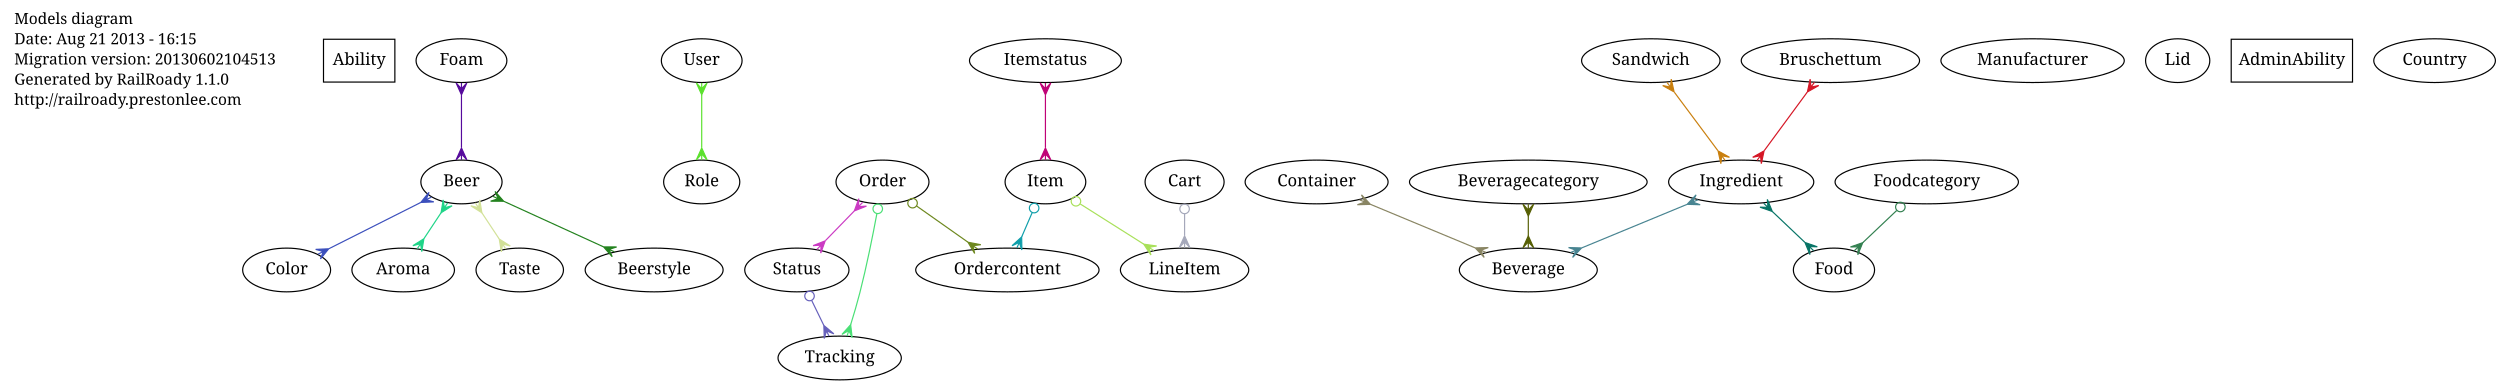
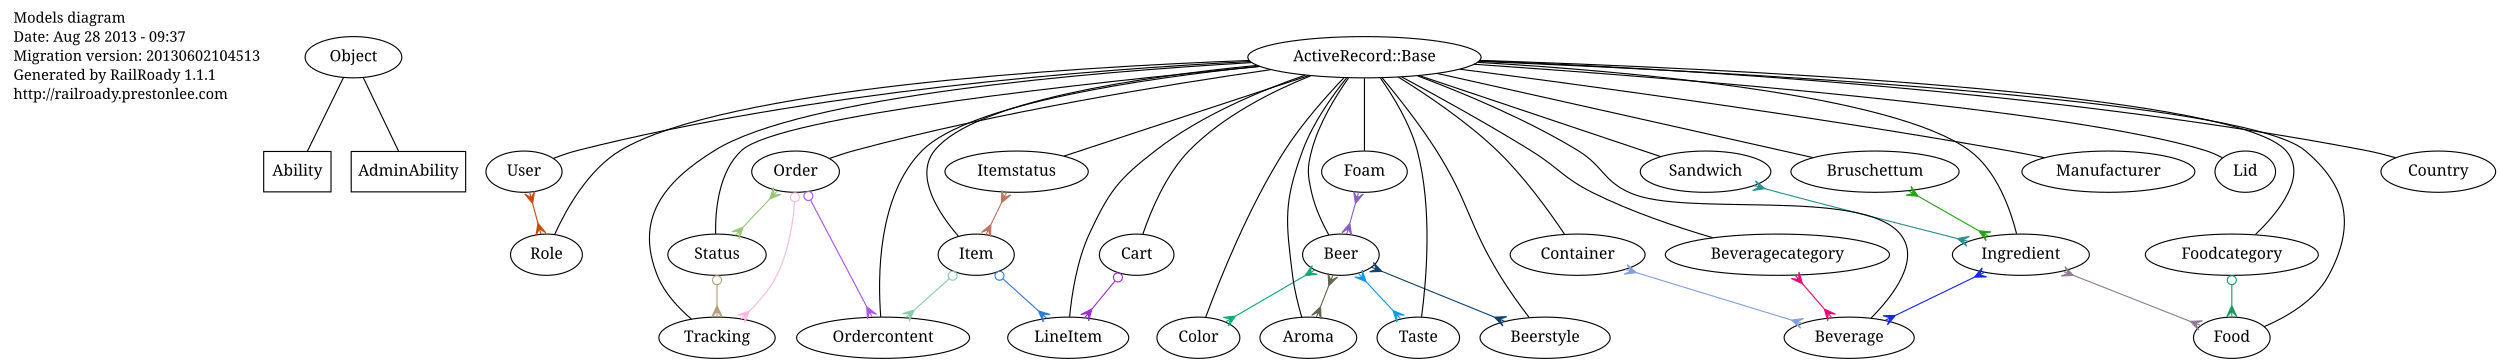
- <svg xmlns="http://www.w3.org/2000/svg" width="2102pt" height="324pt" viewBox="0.00 0.00 2102.00 324.00">
+ <svg xmlns="http://www.w3.org/2000/svg" width="2228pt" height="324pt" viewBox="0.00 0.00 2228.00 324.00">
  <g id="graph1" class="graph" transform="scale(1 1) rotate(0) translate(4 320)">
-     <polygon fill="white" stroke="white" points="-4,5 -4,-320 2099,-320 2099,5 -4,5" />
+     <polygon fill="white" stroke="white" points="-4,5 -4,-320 2225,-320 2225,5 -4,5" />
    <g id="node1" class="node">
      <text text-anchor="start" x="8" y="-299.8" font-family="Times Roman,serif" font-size="13.00">Models diagram</text>
-       <text text-anchor="start" x="8" y="-282.8" font-family="Times Roman,serif" font-size="13.00">Date: Aug 21 2013 - 16:15</text>
+       <text text-anchor="start" x="8" y="-282.8" font-family="Times Roman,serif" font-size="13.00">Date: Aug 28 2013 - 09:37</text>
      <text text-anchor="start" x="8" y="-265.8" font-family="Times Roman,serif" font-size="13.00">Migration version: 20130602104513</text>
-       <text text-anchor="start" x="8" y="-248.8" font-family="Times Roman,serif" font-size="13.00">Generated by RailRoady 1.1.0</text>
+       <text text-anchor="start" x="8" y="-248.8" font-family="Times Roman,serif" font-size="13.00">Generated by RailRoady 1.1.1</text>
      <text text-anchor="start" x="8" y="-231.8" font-family="Times Roman,serif" font-size="13.00">http://railroady.prestonlee.com</text>
    </g>
    <g id="node2" class="node">
-       <polygon fill="none" stroke="black" points="328,-287 268,-287 268,-251 328,-251 328,-287" />
-       <text text-anchor="middle" x="298" y="-265.4" font-family="Times Roman,serif" font-size="14.00">Ability</text>
+       <polygon fill="none" stroke="black" points="291,-185 231,-185 231,-149 291,-149 291,-185" />
+       <text text-anchor="middle" x="261" y="-163.4" font-family="Times Roman,serif" font-size="14.00">Ability</text>
    </g>
    <g id="node3" class="node">
-       <ellipse fill="none" stroke="black" cx="384" cy="-269" rx="38.184" ry="18.385" />
-       <text text-anchor="middle" x="384" y="-265.4" font-family="Times Roman,serif" font-size="14.00">Foam</text>
+       <ellipse fill="none" stroke="black" cx="1212" cy="-167" rx="38.184" ry="18.385" />
+       <text text-anchor="middle" x="1212" y="-163.4" font-family="Times Roman,serif" font-size="14.00">Foam</text>
    </g>
    <g id="node8" class="node">
-       <ellipse fill="none" stroke="black" cx="384" cy="-167" rx="34.146" ry="18.385" />
-       <text text-anchor="middle" x="384" y="-163.4" font-family="Times Roman,serif" font-size="14.00">Beer</text>
+       <ellipse fill="none" stroke="black" cx="1191" cy="-93" rx="34.146" ry="18.385" />
+       <text text-anchor="middle" x="1191" y="-89.4" font-family="Times Roman,serif" font-size="14.00">Beer</text>
+     </g>
+     <g id="edge4" class="edge">
+       <path fill="none" stroke="#895ec0" d="M1203.91,-138.495C1202.3,-132.813 1200.61,-126.848 1199,-121.177" />
+       <polygon fill="#895ec0" stroke="#895ec0" points="1203.97,-138.707 1202.37,-149.555 1205.34,-143.517 1206.7,-148.327 1206.7,-148.327 1206.7,-148.327 1205.34,-143.517 1211.03,-147.098 1203.97,-138.707 1203.97,-138.707" />
+       <polygon fill="#895ec0" stroke="#895ec0" points="1198.95,-121.031 1200.55,-110.182 1197.59,-116.221 1196.22,-111.411 1196.22,-111.411 1196.22,-111.411 1197.59,-116.221 1191.9,-112.64 1198.95,-121.031 1198.95,-121.031" />
+     </g>
+     <g id="node4" class="node">
+       <ellipse fill="none" stroke="black" cx="463" cy="-167" rx="33.941" ry="18.385" />
+       <text text-anchor="middle" x="463" y="-163.4" font-family="Times Roman,serif" font-size="14.00">User</text>
+     </g>
+     <g id="node11" class="node">
+       <ellipse fill="none" stroke="black" cx="483" cy="-93" rx="32.026" ry="18.385" />
+       <text text-anchor="middle" x="483" y="-89.4" font-family="Times Roman,serif" font-size="14.00">Role</text>
+     </g>
+     <g id="edge8" class="edge">
+       <path fill="none" stroke="#c84a0e" d="M470.704,-138.495C472.24,-132.813 473.852,-126.848 475.385,-121.177" />
+       <polygon fill="#c84a0e" stroke="#c84a0e" points="470.656,-138.673 463.703,-147.153 469.351,-143.5 468.047,-148.327 468.047,-148.327 468.047,-148.327 469.351,-143.5 472.391,-149.501 470.656,-138.673 470.656,-138.673" />
+       <polygon fill="#c84a0e" stroke="#c84a0e" points="475.415,-121.065 482.368,-112.585 476.719,-116.238 478.024,-111.411 478.024,-111.411 478.024,-111.411 476.719,-116.238 473.68,-110.237 475.415,-121.065 475.415,-121.065" />
+     </g>
+     <g id="node5" class="node">
+       <ellipse fill="none" stroke="black" cx="635" cy="-93" rx="43.841" ry="18.385" />
+       <text text-anchor="middle" x="635" y="-89.4" font-family="Times Roman,serif" font-size="14.00">Status</text>
+     </g>
+     <g id="node16" class="node">
+       <ellipse fill="none" stroke="black" cx="635" cy="-19" rx="51.828" ry="18.385" />
+       <text text-anchor="middle" x="635" y="-15.4" font-family="Times Roman,serif" font-size="14.00">Tracking</text>
+     </g>
+     <g id="edge12" class="edge">
+       <path fill="none" stroke="#b59f7e" d="M635,-66.309C635,-60.377 635,-54.061 635,-48.04" />
+       <ellipse fill="none" stroke="#b59f7e" cx="635" cy="-70.327" rx="4" ry="4" />
+       <polygon fill="#b59f7e" stroke="#b59f7e" points="635,-47.667 639.5,-37.667 635,-42.667 635,-37.667 635,-37.667 635,-37.667 635,-42.667 630.5,-37.667 635,-47.667 635,-47.667" />
+     </g>
+     <g id="node6" class="node">
+       <ellipse fill="none" stroke="black" cx="705" cy="-167" rx="39.097" ry="18.385" />
+       <text text-anchor="middle" x="705" y="-163.4" font-family="Times Roman,serif" font-size="14.00">Order</text>
+     </g>
+     <g id="edge20" class="edge">
+       <path fill="none" stroke="#98c877" d="M681.821,-142.497C674.351,-134.599 666.065,-125.841 658.567,-117.914" />
+       <polygon fill="#98c877" stroke="#98c877" points="681.893,-142.572 685.496,-152.929 685.329,-146.205 688.765,-149.837 688.765,-149.837 688.765,-149.837 685.329,-146.205 692.034,-146.745 681.893,-142.572 681.893,-142.572" />
+       <polygon fill="#98c877" stroke="#98c877" points="658.262,-117.591 654.659,-107.234 654.826,-113.959 651.39,-110.326 651.39,-110.326 651.39,-110.326 654.826,-113.959 648.121,-113.419 658.262,-117.591 658.262,-117.591" />
+     </g>
+     <g id="node15" class="node">
+       <ellipse fill="none" stroke="black" cx="783" cy="-19" rx="77.075" ry="18.385" />
+       <text text-anchor="middle" x="783" y="-15.4" font-family="Times Roman,serif" font-size="14.00">Ordercontent</text>
+     </g>
+     <g id="edge16" class="edge">
+       <path fill="none" stroke="#aa51e6" d="M718.49,-141.404C732.409,-114.993 754.053,-73.926 768.375,-46.749" />
+       <ellipse fill="none" stroke="#aa51e6" cx="716.429" cy="-145.314" rx="4" ry="4" />
+       <polygon fill="#aa51e6" stroke="#aa51e6" points="768.449,-46.61 777.092,-39.861 770.78,-42.186 773.111,-37.763 773.111,-37.763 773.111,-37.763 770.78,-42.186 769.13,-35.665 768.449,-46.61 768.449,-46.61" />
+     </g>
+     <g id="edge18" class="edge">
+       <path fill="none" stroke="#fbb8df" d="M704.187,-140.075C702.652,-120.757 698.569,-94.61 688,-74 682.091,-62.477 672.978,-51.742 663.965,-42.87" />
+       <ellipse fill="none" stroke="#fbb8df" cx="704.454" cy="-144.17" rx="4" ry="4" />
+       <polygon fill="#fbb8df" stroke="#fbb8df" points="663.794,-42.71 659.563,-32.593 660.142,-39.295 656.49,-35.88 656.49,-35.88 656.49,-35.88 660.142,-39.295 653.416,-39.167 663.794,-42.71 663.794,-42.71" />
+     </g>
+     <g id="node7" class="node">
+       <ellipse fill="none" stroke="black" cx="1516" cy="-167" rx="58.188" ry="18.385" />
+       <text text-anchor="middle" x="1516" y="-163.4" font-family="Times Roman,serif" font-size="14.00">Sandwich</text>
+     </g>
+     <g id="node10" class="node">
+       <ellipse fill="none" stroke="black" cx="1797" cy="-93" rx="61.018" ry="18.385" />
+       <text text-anchor="middle" x="1797" y="-89.4" font-family="Times Roman,serif" font-size="14.00">Ingredient</text>
+     </g>
+     <g id="edge24" class="edge">
+       <path fill="none" stroke="#288e8e" d="M1568.93,-151.859C1573.68,-150.539 1578.43,-149.236 1583,-148 1612.31,-140.079 1687.2,-120.924 1740.09,-107.457" />
+       <polygon fill="#288e8e" stroke="#288e8e" points="1568.84,-151.885 1557.99,-150.244 1564.02,-153.231 1559.21,-154.578 1559.21,-154.578 1559.21,-154.578 1564.02,-153.231 1560.42,-158.912 1568.84,-151.885 1568.84,-151.885" />
+       <polygon fill="#288e8e" stroke="#288e8e" points="1740.33,-107.395 1751.13,-109.29 1745.18,-106.162 1750.02,-104.929 1750.02,-104.929 1750.02,-104.929 1745.18,-106.162 1748.91,-100.568 1740.33,-107.395 1740.33,-107.395" />
+     </g>
+     <g id="node13" class="node">
+       <ellipse fill="none" stroke="black" cx="1064" cy="-19" rx="36.977" ry="18.385" />
+       <text text-anchor="middle" x="1064" y="-15.4" font-family="Times Roman,serif" font-size="14.00">Color</text>
+     </g>
+     <g id="edge34" class="edge">
+       <path fill="none" stroke="#08ab76" d="M1158.78,-74.228C1139.91,-63.228 1116.11,-49.364 1097.09,-38.279" />
+       <polygon fill="#08ab76" stroke="#08ab76" points="1159.07,-74.393 1165.44,-83.315 1163.39,-76.91 1167.71,-79.427 1167.71,-79.427 1167.71,-79.427 1163.39,-76.91 1169.97,-75.539 1159.07,-74.393 1159.07,-74.393" />
+       <polygon fill="#08ab76" stroke="#08ab76" points="1097.08,-38.278 1090.71,-29.355 1092.76,-35.761 1088.44,-33.243 1088.44,-33.243 1088.44,-33.243 1092.76,-35.761 1086.18,-37.131 1097.08,-38.278 1097.08,-38.278" />
+     </g>
+     <g id="node20" class="node">
+       <ellipse fill="none" stroke="black" cx="1162" cy="-19" rx="43.133" ry="18.385" />
+       <text text-anchor="middle" x="1162" y="-15.4" font-family="Times Roman,serif" font-size="14.00">Aroma</text>
+     </g>
+     <g id="edge30" class="edge">
+       <path fill="none" stroke="#636451" d="M1180.17,-65.373C1177.82,-59.376 1175.34,-53.028 1172.98,-47.016" />
+       <polygon fill="#636451" stroke="#636451" points="1180.18,-65.397 1179.64,-76.35 1182.01,-70.053 1183.83,-74.708 1183.83,-74.708 1183.83,-74.708 1182.01,-70.053 1188.02,-73.066 1180.18,-65.397 1180.18,-65.397" />
+       <polygon fill="#636451" stroke="#636451" points="1172.84,-46.649 1173.38,-35.696 1171.01,-41.993 1169.19,-37.338 1169.19,-37.338 1169.19,-37.338 1171.01,-41.993 1165,-38.98 1172.84,-46.649 1172.84,-46.649" />
+     </g>
+     <g id="node24" class="node">
+       <ellipse fill="none" stroke="black" cx="1260" cy="-19" rx="36.77" ry="18.385" />
+       <text text-anchor="middle" x="1260" y="-15.4" font-family="Times Roman,serif" font-size="14.00">Taste</text>
+     </g>
+     <g id="edge32" class="edge">
+       <path fill="none" stroke="#129ae4" d="M1213.61,-68.753C1221.18,-60.632 1229.63,-51.576 1237.21,-43.44" />
+       <polygon fill="#129ae4" stroke="#129ae4" points="1213.48,-68.894 1203.37,-73.139 1210.07,-72.551 1206.66,-76.208 1206.66,-76.208 1206.66,-76.208 1210.07,-72.551 1209.95,-79.277 1213.48,-68.894 1213.48,-68.894" />
+       <polygon fill="#129ae4" stroke="#129ae4" points="1237.35,-43.295 1247.46,-39.05 1240.76,-39.638 1244.17,-35.981 1244.17,-35.981 1244.17,-35.981 1240.76,-39.638 1240.87,-32.913 1237.35,-43.295 1237.35,-43.295" />
+     </g>
+     <g id="node26" class="node">
+       <ellipse fill="none" stroke="black" cx="1373" cy="-19" rx="57.983" ry="18.385" />
+       <text text-anchor="middle" x="1373" y="-15.4" font-family="Times Roman,serif" font-size="14.00">Beerstyle</text>
+     </g>
+     <g id="edge28" class="edge">
+       <path fill="none" stroke="#0e416c" d="M1227.66,-78.095C1256.42,-66.401 1296.61,-50.06 1327.44,-37.524" />
+       <polygon fill="#0e416c" stroke="#0e416c" points="1227.51,-78.155 1216.55,-77.753 1222.88,-80.038 1218.25,-81.921 1218.25,-81.921 1218.25,-81.921 1222.88,-80.038 1219.94,-86.09 1227.51,-78.155 1227.51,-78.155" />
+       <polygon fill="#0e416c" stroke="#0e416c" points="1327.83,-37.365 1338.79,-37.768 1332.46,-35.482 1337.09,-33.599 1337.09,-33.599 1337.09,-33.599 1332.46,-35.482 1335.4,-29.43 1327.83,-37.365 1327.83,-37.365" />
+     </g>
+     <g id="node9" class="node">
+       <ellipse fill="none" stroke="black" cx="1985" cy="-93" rx="77.075" ry="18.385" />
+       <text text-anchor="middle" x="1985" y="-89.4" font-family="Times Roman,serif" font-size="14.00">Foodcategory</text>
+     </g>
+     <g id="node18" class="node">
+       <ellipse fill="none" stroke="black" cx="1985" cy="-19" rx="34.146" ry="18.385" />
+       <text text-anchor="middle" x="1985" y="-15.4" font-family="Times Roman,serif" font-size="14.00">Food</text>
+     </g>
+     <g id="edge38" class="edge">
+       <path fill="none" stroke="#1a985c" d="M1985,-66.309C1985,-60.377 1985,-54.061 1985,-48.04" />
+       <ellipse fill="none" stroke="#1a985c" cx="1985" cy="-70.327" rx="4" ry="4" />
+       <polygon fill="#1a985c" stroke="#1a985c" points="1985,-47.667 1989.5,-37.667 1985,-42.667 1985,-37.667 1985,-37.667 1985,-37.667 1985,-42.667 1980.5,-37.667 1985,-47.667 1985,-47.667" />
+     </g>
+     <g id="node12" class="node">
+       <ellipse fill="none" stroke="black" cx="1644" cy="-19" rx="57.983" ry="18.385" />
+       <text text-anchor="middle" x="1644" y="-15.4" font-family="Times Roman,serif" font-size="14.00">Beverage</text>
+     </g>
+     <g id="edge44" class="edge">
+       <path fill="none" stroke="#1427e2" d="M1755.33,-72.846C1733.6,-62.338 1707.11,-49.524 1685.42,-39.034" />
+       <polygon fill="#1427e2" stroke="#1427e2" points="1755.55,-72.952 1762.59,-81.358 1760.05,-75.129 1764.55,-77.306 1764.55,-77.306 1764.55,-77.306 1760.05,-75.129 1766.51,-73.255 1755.55,-72.952 1755.55,-72.952" />
+       <polygon fill="#1427e2" stroke="#1427e2" points="1685.14,-38.898 1678.1,-30.493 1680.64,-36.721 1676.14,-34.544 1676.14,-34.544 1676.14,-34.544 1680.64,-36.721 1674.18,-38.595 1685.14,-38.898 1685.14,-38.898" />
+     </g>
+     <g id="edge42" class="edge">
+       <path fill="none" stroke="#907b94" d="M1844.3,-74.383C1876.31,-61.784 1918,-45.372 1947.67,-33.693" />
+       <polygon fill="#907b94" stroke="#907b94" points="1843.9,-74.54 1832.94,-74.016 1839.25,-76.371 1834.59,-78.203 1834.59,-78.203 1834.59,-78.203 1839.25,-76.371 1836.24,-82.39 1843.9,-74.54 1843.9,-74.54" />
+       <polygon fill="#907b94" stroke="#907b94" points="1947.94,-33.589 1958.89,-34.113 1952.59,-31.757 1957.24,-29.926 1957.24,-29.926 1957.24,-29.926 1952.59,-31.757 1955.59,-25.738 1947.94,-33.589 1947.94,-33.589" />
+     </g>
+     <g id="node14" class="node">
+       <ellipse fill="none" stroke="black" cx="948" cy="-19" rx="53.948" ry="18.385" />
+       <text text-anchor="middle" x="948" y="-15.4" font-family="Times Roman,serif" font-size="14.00">LineItem</text>
+     </g>
+     <g id="node17" class="node">
+       <ellipse fill="none" stroke="black" cx="902" cy="-167" rx="63.848" ry="18.385" />
+       <text text-anchor="middle" x="902" y="-163.4" font-family="Times Roman,serif" font-size="14.00">Itemstatus</text>
+     </g>
+     <g id="node25" class="node">
+       <ellipse fill="none" stroke="black" cx="866" cy="-93" rx="33.941" ry="18.385" />
+       <text text-anchor="middle" x="866" y="-89.4" font-family="Times Roman,serif" font-size="14.00">Item</text>
+     </g>
+     <g id="edge60" class="edge">
+       <path fill="none" stroke="#bc745c" d="M888.491,-139.231C885.463,-133.007 882.254,-126.411 879.237,-120.21" />
+       <polygon fill="#bc745c" stroke="#bc745c" points="888.541,-139.334 888.869,-150.295 890.728,-143.83 892.916,-148.327 892.916,-148.327 892.916,-148.327 890.728,-143.83 896.962,-146.358 888.541,-139.334 888.541,-139.334" />
+       <polygon fill="#bc745c" stroke="#bc745c" points="879.084,-119.894 878.755,-108.933 876.896,-115.398 874.709,-110.902 874.709,-110.902 874.709,-110.902 876.896,-115.398 870.662,-112.87 879.084,-119.894 879.084,-119.894" />
+     </g>
+     <g id="node19" class="node">
+       <ellipse fill="none" stroke="black" cx="1402" cy="-93" rx="60.104" ry="18.385" />
+       <text text-anchor="middle" x="1402" y="-89.4" font-family="Times Roman,serif" font-size="14.00">Container</text>
+     </g>
+     <g id="edge66" class="edge">
+       <path fill="none" stroke="#839fda" d="M1454.41,-76.972C1495.29,-64.474 1551.75,-47.21 1592.41,-34.777" />
+       <polygon fill="#839fda" stroke="#839fda" points="1454.27,-77.016 1443.39,-75.637 1449.49,-78.478 1444.71,-79.941 1444.71,-79.941 1444.71,-79.941 1449.49,-78.478 1446.02,-84.244 1454.27,-77.016 1454.27,-77.016" />
+       <polygon fill="#839fda" stroke="#839fda" points="1592.56,-34.729 1603.44,-36.108 1597.34,-33.267 1602.12,-31.805 1602.12,-31.805 1602.12,-31.805 1597.34,-33.267 1600.81,-27.502 1592.56,-34.729 1592.56,-34.729" />
+     </g>
+     <g id="node21" class="node">
+       <ellipse fill="none" stroke="black" cx="1875" cy="-167" rx="77.075" ry="18.385" />
+       <text text-anchor="middle" x="1875" y="-163.4" font-family="Times Roman,serif" font-size="14.00">Manufacturer</text>
+     </g>
+     <g id="node22" class="node">
+       <ellipse fill="none" stroke="black" cx="1009" cy="-93" rx="33.234" ry="18.385" />
+       <text text-anchor="middle" x="1009" y="-89.4" font-family="Times Roman,serif" font-size="14.00">Cart</text>
+     </g>
+     <g id="edge74" class="edge">
+       <path fill="none" stroke="#9a2ed1" d="M989.636,-69.509C983.097,-61.577 975.766,-52.684 969.099,-44.596" />
+       <ellipse fill="none" stroke="#9a2ed1" cx="992.308" cy="-72.75" rx="4" ry="4" />
+       <polygon fill="#9a2ed1" stroke="#9a2ed1" points="969.069,-44.559 966.18,-33.98 965.888,-40.701 962.708,-36.843 962.708,-36.843 962.708,-36.843 965.888,-40.701 959.236,-39.705 969.069,-44.559 969.069,-44.559" />
+     </g>
+     <g id="node23" class="node">
+       <ellipse fill="none" stroke="black" cx="1997" cy="-167" rx="27" ry="18.385" />
+       <text text-anchor="middle" x="1997" y="-163.4" font-family="Times Roman,serif" font-size="14.00">Lid</text>
+     </g>
+     <g id="edge84" class="edge">
+       <path fill="none" stroke="#3179d6" d="M889.998,-71.344C899.751,-62.542 911.064,-52.332 921.096,-43.279" />
+       <ellipse fill="none" stroke="#3179d6" cx="886.762" cy="-74.263" rx="4" ry="4" />
+       <polygon fill="#3179d6" stroke="#3179d6" points="921.388,-43.016 931.827,-39.657 925.1,-39.666 928.812,-36.316 928.812,-36.316 928.812,-36.316 925.1,-39.666 925.797,-32.975 921.388,-43.016 921.388,-43.016" />
+     </g>
+     <g id="edge82" class="edge">
+       <path fill="none" stroke="#89cca8" d="M841.849,-71.468C832.201,-62.866 821.028,-52.904 811.026,-43.987" />
+       <ellipse fill="none" stroke="#89cca8" cx="845.005" cy="-74.281" rx="4" ry="4" />
+       <polygon fill="#89cca8" stroke="#89cca8" points="810.772,-43.76 806.302,-33.746 807.039,-40.433 803.307,-37.105 803.307,-37.105 803.307,-37.105 807.039,-40.433 800.313,-40.464 810.772,-43.76 810.772,-43.76" />
+     </g>
+     <g id="node27" class="node">
+       <polygon fill="none" stroke="black" points="411,-185 309,-185 309,-149 411,-149 411,-185" />
+       <text text-anchor="middle" x="360" y="-163.4" font-family="Times Roman,serif" font-size="14.00">AdminAbility</text>
+     </g>
+     <g id="node28" class="node">
+       <ellipse fill="none" stroke="black" cx="1667" cy="-167" rx="74.953" ry="18.385" />
+       <text text-anchor="middle" x="1667" y="-163.4" font-family="Times Roman,serif" font-size="14.00">Bruschettum</text>
+     </g>
+     <g id="edge92" class="edge">
+       <path fill="none" stroke="#28a018" d="M1705.72,-144.96C1722.63,-135.332 1742.4,-124.078 1759.21,-114.51" />
+       <polygon fill="#28a018" stroke="#28a018" points="1705.52,-145.076 1694.6,-146.112 1701.17,-147.549 1696.82,-150.023 1696.82,-150.023 1696.82,-150.023 1701.17,-147.549 1699.05,-153.934 1705.52,-145.076 1705.52,-145.076" />
+       <polygon fill="#28a018" stroke="#28a018" points="1759.52,-114.336 1770.43,-113.3 1763.86,-111.863 1768.21,-109.389 1768.21,-109.389 1768.21,-109.389 1763.86,-111.863 1765.98,-105.478 1759.52,-114.336 1759.52,-114.336" />
+     </g>
+     <g id="node29" class="node">
+       <ellipse fill="none" stroke="black" cx="2169" cy="-167" rx="51.118" ry="18.385" />
+       <text text-anchor="middle" x="2169" y="-163.4" font-family="Times Roman,serif" font-size="14.00">Country</text>
+     </g>
+     <g id="node30" class="node">
+       <ellipse fill="none" stroke="black" cx="1580" cy="-93" rx="99.91" ry="18.385" />
+       <text text-anchor="middle" x="1580" y="-89.4" font-family="Times Roman,serif" font-size="14.00">Beveragecategory</text>
+     </g>
+     <g id="edge98" class="edge">
+       <path fill="none" stroke="#e90973" d="M1602.42,-67.076C1608.58,-59.957 1615.26,-52.236 1621.42,-45.107" />
+       <polygon fill="#e90973" stroke="#e90973" points="1602.36,-67.144 1592.42,-71.764 1599.09,-70.926 1595.82,-74.708 1595.82,-74.708 1595.82,-74.708 1599.09,-70.926 1599.22,-77.652 1602.36,-67.144 1602.36,-67.144" />
+       <polygon fill="#e90973" stroke="#e90973" points="1621.82,-44.645 1631.77,-40.025 1625.09,-40.864 1628.36,-37.082 1628.36,-37.082 1628.36,-37.082 1625.09,-40.864 1624.96,-34.138 1621.82,-44.645 1621.82,-44.645" />
+     </g>
+     <g id="node31" class="node">
+       <ellipse fill="none" stroke="black" cx="311" cy="-269" rx="43.133" ry="18.385" />
+       <text text-anchor="middle" x="311" y="-265.4" font-family="Times Roman,serif" font-size="14.00">Object</text>
    </g>
    <g id="edge2" class="edge">
-       <path fill="none" stroke="#560a9c" d="M384,-240.054C384,-226.256 384,-209.791 384,-195.987" />
-       <polygon fill="#560a9c" stroke="#560a9c" points="384,-240.292 379.5,-250.292 384,-245.292 384,-250.292 384,-250.292 384,-250.292 384,-245.292 388.5,-250.292 384,-240.292 384,-240.292" />
-       <polygon fill="#560a9c" stroke="#560a9c" points="384,-195.59 388.5,-185.59 384,-190.59 384,-185.59 384,-185.59 384,-185.59 384,-190.59 379.5,-185.59 384,-195.59 384,-195.59" />
-     </g>
-     <g id="node4" class="node">
-       <ellipse fill="none" stroke="black" cx="586" cy="-269" rx="33.941" ry="18.385" />
-       <text text-anchor="middle" x="586" y="-265.4" font-family="Times Roman,serif" font-size="14.00">User</text>
-     </g>
-     <g id="node11" class="node">
-       <ellipse fill="none" stroke="black" cx="586" cy="-167" rx="32.026" ry="18.385" />
-       <text text-anchor="middle" x="586" y="-163.4" font-family="Times Roman,serif" font-size="14.00">Role</text>
-     </g>
-     <g id="edge4" class="edge">
-       <path fill="none" stroke="#5be12d" d="M586,-240.054C586,-226.256 586,-209.791 586,-195.987" />
-       <polygon fill="#5be12d" stroke="#5be12d" points="586,-240.292 581.5,-250.292 586,-245.292 586,-250.292 586,-250.292 586,-250.292 586,-245.292 590.5,-250.292 586,-240.292 586,-240.292" />
-       <polygon fill="#5be12d" stroke="#5be12d" points="586,-195.59 590.5,-185.59 586,-190.59 586,-185.59 586,-185.59 586,-185.59 586,-190.59 581.5,-185.59 586,-195.59 586,-195.59" />
-     </g>
-     <g id="node5" class="node">
-       <ellipse fill="none" stroke="black" cx="666" cy="-93" rx="43.841" ry="18.385" />
-       <text text-anchor="middle" x="666" y="-89.4" font-family="Times Roman,serif" font-size="14.00">Status</text>
-     </g>
-     <g id="node16" class="node">
-       <ellipse fill="none" stroke="black" cx="702" cy="-19" rx="51.828" ry="18.385" />
-       <text text-anchor="middle" x="702" y="-15.4" font-family="Times Roman,serif" font-size="14.00">Tracking</text>
+       <path fill="none" stroke="black" d="M302.061,-250.764C292.96,-232.198 278.935,-203.586 269.862,-185.078" />
+     </g>
+     <g id="edge90" class="edge">
+       <path fill="none" stroke="black" d="M319.76,-250.764C328.679,-232.198 342.424,-203.586 351.316,-185.078" />
+     </g>
+     <g id="node34" class="node">
+       <ellipse fill="none" stroke="black" cx="1212" cy="-269" rx="103.945" ry="18.385" />
+       <text text-anchor="middle" x="1212" y="-265.4" font-family="Times Roman,serif" font-size="14.00">ActiveRecord::Base</text>
    </g>
    <g id="edge6" class="edge">
-       <path fill="none" stroke="#6660bb" d="M678.441,-67.427C681.752,-60.621 685.341,-53.243 688.697,-46.346" />
-       <ellipse fill="none" stroke="#6660bb" cx="676.649" cy="-71.111" rx="4" ry="4" />
-       <polygon fill="#6660bb" stroke="#6660bb" points="688.704,-46.331 697.125,-39.307 690.891,-41.834 693.079,-37.338 693.079,-37.338 693.079,-37.338 690.891,-41.834 689.032,-35.37 688.704,-46.331 688.704,-46.331" />
-     </g>
-     <g id="node6" class="node">
-       <ellipse fill="none" stroke="black" cx="738" cy="-167" rx="39.097" ry="18.385" />
-       <text text-anchor="middle" x="738" y="-163.4" font-family="Times Roman,serif" font-size="14.00">Order</text>
-     </g>
-     <g id="edge12" class="edge">
-       <path fill="none" stroke="#cb3ac3" d="M714.159,-142.497C706.475,-134.599 697.953,-125.841 690.24,-117.914" />
-       <polygon fill="#cb3ac3" stroke="#cb3ac3" points="714.327,-142.67 718.076,-152.975 717.814,-146.253 721.301,-149.837 721.301,-149.837 721.301,-149.837 717.814,-146.253 724.526,-146.699 714.327,-142.67 714.327,-142.67" />
-       <polygon fill="#cb3ac3" stroke="#cb3ac3" points="689.832,-117.494 686.083,-107.188 686.345,-113.91 682.858,-110.326 682.858,-110.326 682.858,-110.326 686.345,-113.91 679.633,-113.464 689.832,-117.494 689.832,-117.494" />
-     </g>
-     <g id="node15" class="node">
-       <ellipse fill="none" stroke="black" cx="843" cy="-93" rx="77.075" ry="18.385" />
-       <text text-anchor="middle" x="843" y="-89.4" font-family="Times Roman,serif" font-size="14.00">Ordercontent</text>
-     </g>
-     <g id="edge8" class="edge">
-       <path fill="none" stroke="#6d871e" d="M766.651,-146.808C779.977,-137.417 795.905,-126.191 809.757,-116.428" />
-       <ellipse fill="none" stroke="#6d871e" cx="763.281" cy="-149.183" rx="4" ry="4" />
-       <polygon fill="#6d871e" stroke="#6d871e" points="809.898,-116.329 820.664,-114.247 813.985,-113.449 818.072,-110.568 818.072,-110.568 818.072,-110.568 813.985,-113.449 815.479,-106.89 809.898,-116.329 809.898,-116.329" />
+       <path fill="none" stroke="black" d="M1212,-250.292C1212,-231.888 1212,-203.953 1212,-185.59" />
    </g>
    <g id="edge10" class="edge">
-       <path fill="none" stroke="#49df75" d="M733.263,-140.284C729.776,-121.61 724.671,-96.151 719,-74 716.737,-65.162 713.927,-55.634 711.247,-47.032" />
-       <ellipse fill="none" stroke="#49df75" cx="734.023" cy="-144.416" rx="4" ry="4" />
-       <polygon fill="#49df75" stroke="#49df75" points="711.232,-46.985 712.49,-36.092 709.717,-42.22 708.201,-37.456 708.201,-37.456 708.201,-37.456 709.717,-42.22 703.913,-38.819 711.232,-46.985 711.232,-46.985" />
-     </g>
-     <g id="node7" class="node">
-       <ellipse fill="none" stroke="black" cx="1384" cy="-269" rx="58.188" ry="18.385" />
-       <text text-anchor="middle" x="1384" y="-265.4" font-family="Times Roman,serif" font-size="14.00">Sandwich</text>
-     </g>
-     <g id="node10" class="node">
-       <ellipse fill="none" stroke="black" cx="1460" cy="-167" rx="61.018" ry="18.385" />
-       <text text-anchor="middle" x="1460" y="-163.4" font-family="Times Roman,serif" font-size="14.00">Ingredient</text>
+       <path fill="none" stroke="black" d="M1110.09,-265.193C972.316,-258.185 719.827,-238.74 511,-186 503.788,-184.178 496.206,-181.541 489.254,-178.808" />
    </g>
    <g id="edge14" class="edge">
-       <path fill="none" stroke="#c97f0e" d="M1403.83,-242.392C1415.06,-227.311 1429.07,-208.508 1440.29,-193.452" />
-       <polygon fill="#c97f0e" stroke="#c97f0e" points="1403.56,-242.746 1393.98,-248.076 1400.57,-246.755 1397.59,-250.764 1397.59,-250.764 1397.59,-250.764 1400.57,-246.755 1401.2,-253.453 1403.56,-242.746 1403.56,-242.746" />
-       <polygon fill="#c97f0e" stroke="#c97f0e" points="1440.56,-193.097 1450.14,-187.766 1443.54,-189.087 1446.53,-185.078 1446.53,-185.078 1446.53,-185.078 1443.54,-189.087 1442.92,-182.389 1440.56,-193.097 1440.56,-193.097" />
-     </g>
-     <g id="node13" class="node">
-       <ellipse fill="none" stroke="black" cx="237" cy="-93" rx="36.977" ry="18.385" />
-       <text text-anchor="middle" x="237" y="-89.4" font-family="Times Roman,serif" font-size="14.00">Color</text>
+       <path fill="none" stroke="black" d="M1118.59,-260.739C969.339,-246.705 690.416,-216.725 657,-186 636.482,-167.134 633.419,-132.978 633.738,-111.725" />
    </g>
    <g id="edge22" class="edge">
-       <path fill="none" stroke="#3b4fbc" d="M349.5,-149.633C326.376,-137.992 296.002,-122.702 272.644,-110.943" />
-       <polygon fill="#3b4fbc" stroke="#3b4fbc" points="349.798,-149.782 356.706,-158.298 354.264,-152.031 358.73,-154.279 358.73,-154.279 358.73,-154.279 354.264,-152.031 360.753,-150.26 349.798,-149.782 349.798,-149.782" />
-       <polygon fill="#3b4fbc" stroke="#3b4fbc" points="272.359,-110.8 265.45,-102.284 267.893,-108.551 263.427,-106.303 263.427,-106.303 263.427,-106.303 267.893,-108.551 261.403,-110.323 272.359,-110.8 272.359,-110.8" />
-     </g>
-     <g id="node20" class="node">
-       <ellipse fill="none" stroke="black" cx="335" cy="-93" rx="43.133" ry="18.385" />
-       <text text-anchor="middle" x="335" y="-89.4" font-family="Times Roman,serif" font-size="14.00">Aroma</text>
-     </g>
-     <g id="edge18" class="edge">
-       <path fill="none" stroke="#1fd488" d="M366.845,-141.092C362.205,-134.085 357.178,-126.493 352.518,-119.456" />
-       <polygon fill="#1fd488" stroke="#1fd488" points="366.867,-141.125 368.636,-151.947 369.627,-145.294 372.388,-149.463 372.388,-149.463 372.388,-149.463 369.627,-145.294 376.14,-146.979 366.867,-141.125 366.867,-141.125" />
-       <polygon fill="#1fd488" stroke="#1fd488" points="352.39,-119.263 350.621,-108.441 349.63,-115.094 346.869,-110.925 346.869,-110.925 346.869,-110.925 349.63,-115.094 343.117,-113.41 352.39,-119.263 352.39,-119.263" />
-     </g>
-     <g id="node24" class="node">
-       <ellipse fill="none" stroke="black" cx="433" cy="-93" rx="36.77" ry="18.385" />
-       <text text-anchor="middle" x="433" y="-89.4" font-family="Times Roman,serif" font-size="14.00">Taste</text>
-     </g>
-     <g id="edge20" class="edge">
-       <path fill="none" stroke="#d2e198" d="M401.198,-141.028C405.874,-133.965 410.941,-126.313 415.627,-119.236" />
-       <polygon fill="#d2e198" stroke="#d2e198" points="401.133,-141.125 391.86,-146.979 398.373,-145.294 395.612,-149.463 395.612,-149.463 395.612,-149.463 398.373,-145.294 399.364,-151.947 401.133,-141.125 401.133,-141.125" />
-       <polygon fill="#d2e198" stroke="#d2e198" points="415.78,-119.005 425.053,-113.152 418.541,-114.836 421.301,-110.668 421.301,-110.668 421.301,-110.668 418.541,-114.836 417.549,-108.183 415.78,-119.005 415.78,-119.005" />
-     </g>
-     <g id="node26" class="node">
-       <ellipse fill="none" stroke="black" cx="546" cy="-93" rx="57.983" ry="18.385" />
-       <text text-anchor="middle" x="546" y="-89.4" font-family="Times Roman,serif" font-size="14.00">Beerstyle</text>
-     </g>
-     <g id="edge16" class="edge">
-       <path fill="none" stroke="#23821e" d="M419.715,-150.686C444.381,-139.419 477.301,-124.381 503.345,-112.484" />
-       <polygon fill="#23821e" stroke="#23821e" points="419.485,-150.791 408.519,-150.853 414.937,-152.868 410.389,-154.946 410.389,-154.946 410.389,-154.946 414.937,-152.868 412.258,-159.039 419.485,-150.791 419.485,-150.791" />
-       <polygon fill="#23821e" stroke="#23821e" points="503.506,-112.411 514.471,-112.349 508.054,-110.334 512.602,-108.256 512.602,-108.256 512.602,-108.256 508.054,-110.334 510.732,-104.163 503.506,-112.411 503.506,-112.411" />
-     </g>
-     <g id="node9" class="node">
-       <ellipse fill="none" stroke="black" cx="1616" cy="-167" rx="77.075" ry="18.385" />
-       <text text-anchor="middle" x="1616" y="-163.4" font-family="Times Roman,serif" font-size="14.00">Foodcategory</text>
-     </g>
-     <g id="node18" class="node">
-       <ellipse fill="none" stroke="black" cx="1538" cy="-93" rx="34.146" ry="18.385" />
-       <text text-anchor="middle" x="1538" y="-89.4" font-family="Times Roman,serif" font-size="14.00">Food</text>
-     </g>
-     <g id="edge24" class="edge">
-       <path fill="none" stroke="#328050" d="M1590.79,-143.079C1581.62,-134.385 1571.29,-124.584 1562.22,-115.974" />
-       <ellipse fill="none" stroke="#328050" cx="1593.82" cy="-145.955" rx="4" ry="4" />
-       <polygon fill="#328050" stroke="#328050" points="1562.19,-115.954 1558.04,-105.807 1558.57,-112.512 1554.94,-109.071 1554.94,-109.071 1554.94,-109.071 1558.57,-112.512 1551.84,-112.336 1562.19,-115.954 1562.19,-115.954" />
-     </g>
-     <g id="node12" class="node">
-       <ellipse fill="none" stroke="black" cx="1281" cy="-93" rx="57.983" ry="18.385" />
-       <text text-anchor="middle" x="1281" y="-89.4" font-family="Times Roman,serif" font-size="14.00">Beverage</text>
-     </g>
-     <g id="edge28" class="edge">
-       <path fill="none" stroke="#488491" d="M1414.25,-148.088C1387.2,-136.905 1353.08,-122.798 1326.13,-111.659" />
-       <polygon fill="#488491" stroke="#488491" points="1414.54,-148.204 1422.06,-156.184 1419.16,-150.115 1423.78,-152.025 1423.78,-152.025 1423.78,-152.025 1419.16,-150.115 1425.5,-147.866 1414.54,-148.204 1414.54,-148.204" />
-       <polygon fill="#488491" stroke="#488491" points="1325.8,-111.521 1318.28,-103.542 1321.18,-109.61 1316.56,-107.7 1316.56,-107.7 1316.56,-107.7 1321.18,-109.61 1314.84,-111.859 1325.8,-111.521 1325.8,-111.521" />
+       <path fill="none" stroke="black" d="M1128.25,-257.879C1036.45,-244.723 885.291,-220.206 758,-186 750.542,-183.996 742.64,-181.419 735.278,-178.815" />
    </g>
    <g id="edge26" class="edge">
-       <path fill="none" stroke="#077466" d="M1486.45,-141.907C1495.16,-133.642 1504.81,-124.489 1513.38,-116.359" />
-       <polygon fill="#077466" stroke="#077466" points="1486.14,-142.204 1475.78,-145.822 1482.51,-145.645 1478.88,-149.087 1478.88,-149.087 1478.88,-149.087 1482.51,-145.645 1481.98,-152.351 1486.14,-142.204 1486.14,-142.204" />
-       <polygon fill="#077466" stroke="#077466" points="1513.63,-116.117 1523.99,-112.498 1517.26,-112.675 1520.89,-109.234 1520.89,-109.234 1520.89,-109.234 1517.26,-112.675 1517.79,-105.969 1513.63,-116.117 1513.63,-116.117" />
-     </g>
-     <g id="node14" class="node">
-       <ellipse fill="none" stroke="black" cx="992" cy="-93" rx="53.948" ry="18.385" />
-       <text text-anchor="middle" x="992" y="-89.4" font-family="Times Roman,serif" font-size="14.00">LineItem</text>
-     </g>
-     <g id="node17" class="node">
-       <ellipse fill="none" stroke="black" cx="875" cy="-269" rx="63.848" ry="18.385" />
-       <text text-anchor="middle" x="875" y="-265.4" font-family="Times Roman,serif" font-size="14.00">Itemstatus</text>
-     </g>
-     <g id="node25" class="node">
-       <ellipse fill="none" stroke="black" cx="875" cy="-167" rx="33.941" ry="18.385" />
-       <text text-anchor="middle" x="875" y="-163.4" font-family="Times Roman,serif" font-size="14.00">Item</text>
-     </g>
-     <g id="edge30" class="edge">
-       <path fill="none" stroke="#bf0276" d="M875,-240.054C875,-226.256 875,-209.791 875,-195.987" />
-       <polygon fill="#bf0276" stroke="#bf0276" points="875,-240.292 870.5,-250.292 875,-245.292 875,-250.292 875,-250.292 875,-250.292 875,-245.292 879.5,-250.292 875,-240.292 875,-240.292" />
-       <polygon fill="#bf0276" stroke="#bf0276" points="875,-195.59 879.5,-185.59 875,-190.59 875,-185.59 875,-185.59 875,-185.59 875,-190.59 870.5,-185.59 875,-195.59 875,-195.59" />
-     </g>
-     <g id="node19" class="node">
-       <ellipse fill="none" stroke="black" cx="1103" cy="-167" rx="60.104" ry="18.385" />
-       <text text-anchor="middle" x="1103" y="-163.4" font-family="Times Roman,serif" font-size="14.00">Container</text>
-     </g>
-     <g id="edge32" class="edge">
-       <path fill="none" stroke="#898563" d="M1148.49,-148.088C1175.39,-136.905 1209.32,-122.798 1236.12,-111.659" />
-       <polygon fill="#898563" stroke="#898563" points="1148.25,-148.186 1137.29,-147.87 1143.64,-150.106 1139.02,-152.025 1139.02,-152.025 1139.02,-152.025 1143.64,-150.106 1140.75,-156.18 1148.25,-148.186 1148.25,-148.186" />
-       <polygon fill="#898563" stroke="#898563" points="1236.41,-111.539 1247.37,-111.855 1241.02,-109.62 1245.64,-107.7 1245.64,-107.7 1245.64,-107.7 1241.02,-109.62 1243.91,-103.545 1236.41,-111.539 1236.41,-111.539" />
-     </g>
-     <g id="node21" class="node">
-       <ellipse fill="none" stroke="black" cx="1705" cy="-269" rx="77.075" ry="18.385" />
-       <text text-anchor="middle" x="1705" y="-265.4" font-family="Times Roman,serif" font-size="14.00">Manufacturer</text>
-     </g>
-     <g id="node22" class="node">
-       <ellipse fill="none" stroke="black" cx="992" cy="-167" rx="33.234" ry="18.385" />
-       <text text-anchor="middle" x="992" y="-163.4" font-family="Times Roman,serif" font-size="14.00">Cart</text>
-     </g>
-     <g id="edge34" class="edge">
-       <path fill="none" stroke="#a5a8ba" d="M992,-140.309C992,-134.377 992,-128.061 992,-122.04" />
-       <ellipse fill="none" stroke="#a5a8ba" cx="992" cy="-144.327" rx="4" ry="4" />
-       <polygon fill="#a5a8ba" stroke="#a5a8ba" points="992,-121.667 996.5,-111.667 992,-116.667 992,-111.667 992,-111.667 992,-111.667 992,-116.667 987.5,-111.667 992,-121.667 992,-121.667" />
-     </g>
-     <g id="node23" class="node">
-       <ellipse fill="none" stroke="black" cx="1827" cy="-269" rx="27" ry="18.385" />
-       <text text-anchor="middle" x="1827" y="-265.4" font-family="Times Roman,serif" font-size="14.00">Lid</text>
-     </g>
-     <g id="edge38" class="edge">
-       <path fill="none" stroke="#a8e059" d="M904.272,-148.486C920.461,-138.247 940.669,-125.466 957.608,-114.752" />
-       <ellipse fill="none" stroke="#a8e059" cx="900.663" cy="-150.769" rx="4" ry="4" />
-       <polygon fill="#a8e059" stroke="#a8e059" points="957.678,-114.708 968.535,-113.166 961.903,-112.035 966.129,-109.363 966.129,-109.363 966.129,-109.363 961.903,-112.035 963.724,-105.56 957.678,-114.708 957.678,-114.708" />
+       <path fill="none" stroke="black" d="M1260.84,-252.612C1320.59,-232.564 1420.61,-199.005 1476.01,-180.417" />
    </g>
    <g id="edge36" class="edge">
-       <path fill="none" stroke="#0f9eaa" d="M863.841,-141.195C861.009,-134.646 857.954,-127.58 855.078,-120.931" />
-       <ellipse fill="none" stroke="#0f9eaa" cx="865.502" cy="-145.036" rx="4" ry="4" />
-       <polygon fill="#0f9eaa" stroke="#0f9eaa" points="855.011,-120.774 855.172,-109.81 853.026,-116.185 851.041,-111.596 851.041,-111.596 851.041,-111.596 853.026,-116.185 846.911,-113.382 855.011,-120.774 855.011,-120.774" />
-     </g>
-     <g id="node27" class="node">
-       <polygon fill="none" stroke="black" points="1974,-287 1872,-287 1872,-251 1974,-251 1974,-287" />
-       <text text-anchor="middle" x="1923" y="-265.4" font-family="Times Roman,serif" font-size="14.00">AdminAbility</text>
-     </g>
-     <g id="node28" class="node">
-       <ellipse fill="none" stroke="black" cx="1535" cy="-269" rx="74.953" ry="18.385" />
-       <text text-anchor="middle" x="1535" y="-265.4" font-family="Times Roman,serif" font-size="14.00">Bruschettum</text>
+       <path fill="none" stroke="black" d="M1197.75,-250.448C1186.38,-234.387 1171.33,-210.02 1165,-186 1160.7,-169.668 1161.3,-164.479 1165,-148 1167.96,-134.809 1174.46,-121.059 1180.22,-110.607" />
    </g>
    <g id="edge40" class="edge">
-       <path fill="none" stroke="#d51625" d="M1515.44,-242.392C1504.35,-227.311 1490.52,-208.508 1479.45,-193.452" />
-       <polygon fill="#d51625" stroke="#d51625" points="1515.67,-242.708 1517.97,-253.43 1518.63,-246.736 1521.59,-250.764 1521.59,-250.764 1521.59,-250.764 1518.63,-246.736 1525.22,-248.099 1515.67,-242.708 1515.67,-242.708" />
-       <polygon fill="#d51625" stroke="#d51625" points="1479.22,-193.134 1476.92,-182.412 1476.25,-189.106 1473.29,-185.078 1473.29,-185.078 1473.29,-185.078 1476.25,-189.106 1469.67,-187.743 1479.22,-193.134 1479.22,-193.134" />
-     </g>
-     <g id="node29" class="node">
-       <ellipse fill="none" stroke="black" cx="2043" cy="-269" rx="51.118" ry="18.385" />
-       <text text-anchor="middle" x="2043" y="-265.4" font-family="Times Roman,serif" font-size="14.00">Country</text>
-     </g>
-     <g id="node30" class="node">
-       <ellipse fill="none" stroke="black" cx="1281" cy="-167" rx="99.91" ry="18.385" />
-       <text text-anchor="middle" x="1281" y="-163.4" font-family="Times Roman,serif" font-size="14.00">Beveragecategory</text>
-     </g>
-     <g id="edge42" class="edge">
-       <path fill="none" stroke="#565f04" d="M1281,-138.282C1281,-132.836 1281,-127.138 1281,-121.693" />
-       <polygon fill="#565f04" stroke="#565f04" points="1281,-138.327 1276.5,-148.327 1281,-143.327 1281,-148.327 1281,-148.327 1281,-148.327 1281,-143.327 1285.5,-148.327 1281,-138.327 1281,-138.327" />
-       <polygon fill="#565f04" stroke="#565f04" points="1281,-121.667 1285.5,-111.667 1281,-116.667 1281,-111.667 1281,-111.667 1281,-111.667 1281,-116.667 1276.5,-111.667 1281,-121.667 1281,-121.667" />
+       <path fill="none" stroke="black" d="M1314.79,-266.16C1524.43,-259.303 1985.65,-238.373 2033,-186 2053.23,-163.626 2027.04,-131.164 2006.13,-111.105" />
+     </g>
+     <g id="edge46" class="edge">
+       <path fill="none" stroke="black" d="M1312.98,-264.429C1449.32,-256.438 1683.07,-235.754 1751,-186 1775.56,-168.013 1787.74,-133.245 1793.18,-111.69" />
+     </g>
+     <g id="edge48" class="edge">
+       <path fill="none" stroke="black" d="M1109.2,-266.124C947.144,-259.95 641.21,-241.157 549,-186 519.946,-168.621 500.258,-132.964 490.387,-111.202" />
+     </g>
+     <g id="edge50" class="edge">
+       <path fill="none" stroke="black" d="M1259.41,-252.364C1298.93,-237.552 1356.01,-213.939 1402,-186 1424.96,-172.054 1424.41,-158.816 1449,-148 1498.37,-126.286 1653.81,-152.865 1689,-112 1708.55,-89.302 1683.44,-56.642 1663.62,-36.676" />
+     </g>
+     <g id="edge52" class="edge">
+       <path fill="none" stroke="black" d="M1193.76,-250.733C1178.37,-234.654 1156.45,-210.109 1141,-186 1108.62,-135.462 1082.27,-69.088 1070.56,-37.392" />
+     </g>
+     <g id="edge54" class="edge">
+       <path fill="none" stroke="black" d="M1159.06,-252.996C1119.71,-239.378 1066.13,-217.06 1026,-186 992.737,-160.253 984.814,-150.105 967,-112 955.694,-87.816 951.089,-56.998 949.231,-37.626" />
+     </g>
+     <g id="edge56" class="edge">
+       <path fill="none" stroke="black" d="M1118.13,-260.95C1015.28,-250.17 859.376,-227.419 818,-186 777.803,-145.762 778.214,-71.943 780.932,-37.549" />
+     </g>
+     <g id="edge58" class="edge">
+       <path fill="none" stroke="black" d="M1111.25,-264.217C967.143,-255.771 710.951,-234.316 633,-186 586.511,-157.185 561.538,-124.724 582,-74 588.152,-58.751 600.779,-45.37 612.165,-35.626" />
+     </g>
+     <g id="edge62" class="edge">
+       <path fill="none" stroke="black" d="M1162.54,-252.725C1102.19,-232.871 1001.21,-199.645 944.314,-180.923" />
+     </g>
+     <g id="edge64" class="edge">
+       <path fill="none" stroke="black" d="M1314.2,-265.249C1525.33,-256.596 1994.59,-232.339 2050,-186 2088.85,-153.509 2095.32,-118.423 2071,-74 2058.91,-51.925 2033.78,-37.417 2013.78,-28.874" />
+     </g>
+     <g id="edge68" class="edge">
+       <path fill="none" stroke="black" d="M1242.22,-251.286C1267.23,-235.826 1302.92,-211.864 1330,-186 1354.22,-162.869 1376.95,-131.208 1390.17,-111.438" />
+     </g>
+     <g id="edge70" class="edge">
+       <path fill="none" stroke="black" d="M1196.13,-250.608C1183.31,-234.644 1165.97,-210.33 1157,-186 1139.73,-139.143 1141.79,-123.551 1148,-74 1149.56,-61.584 1153.01,-47.951 1156.1,-37.364" />
+     </g>
+     <g id="edge72" class="edge">
+       <path fill="none" stroke="black" d="M1297.06,-258.325C1409.02,-243.894 1611.82,-216.437 1784,-186 1794.97,-184.061 1806.63,-181.788 1817.82,-179.5" />
+     </g>
+     <g id="edge76" class="edge">
+       <path fill="none" stroke="black" d="M1164.16,-252.511C1130.51,-238.946 1086.26,-216.906 1056,-186 1034.99,-164.543 1021.46,-131.809 1014.55,-111.445" />
+     </g>
+     <g id="edge78" class="edge">
+       <path fill="none" stroke="black" d="M1309.92,-262.712C1484.35,-250.757 1841.72,-222.636 1961,-186 1966.27,-184.382 1971.67,-181.986 1976.63,-179.436" />
+     </g>
+     <g id="edge80" class="edge">
+       <path fill="none" stroke="black" d="M1226.21,-250.438C1237.56,-234.371 1252.6,-210.001 1259,-186 1272.93,-133.753 1267.1,-68.999 1262.9,-37.69" />
+     </g>
+     <g id="edge86" class="edge">
+       <path fill="none" stroke="black" d="M1115.96,-261.691C1014.51,-251.74 864.397,-229.89 829,-186 810.455,-163.006 832.856,-129.54 850,-109.65" />
+     </g>
+     <g id="edge88" class="edge">
+       <path fill="none" stroke="black" d="M1227.79,-250.61C1241.43,-234.255 1261.22,-209.377 1276,-186 1305.85,-138.791 1303.82,-121.623 1333,-74 1340.83,-61.215 1350.74,-47.579 1358.73,-37.083" />
+     </g>
+     <g id="edge94" class="edge">
+       <path fill="none" stroke="black" d="M1277.02,-254.503C1351.1,-237.974 1475.79,-210.118 1583,-186 1592.19,-183.933 1601.94,-181.732 1611.43,-179.589" />
+     </g>
+     <g id="edge96" class="edge">
+       <path fill="none" stroke="black" d="M1314.56,-265.836C1481.4,-259.265 1821.37,-239.94 2104,-186 2112.78,-184.325 2122.07,-181.97 2130.8,-179.486" />
+     </g>
+     <g id="edge100" class="edge">
+       <path fill="none" stroke="black" d="M1245.38,-251.331C1275.69,-235.044 1321.41,-209.854 1360,-186 1385.58,-170.185 1389.05,-161.35 1416,-148 1449.91,-131.205 1490.17,-117.619 1522.31,-108.152" />
    </g>
  </g>
</svg>
